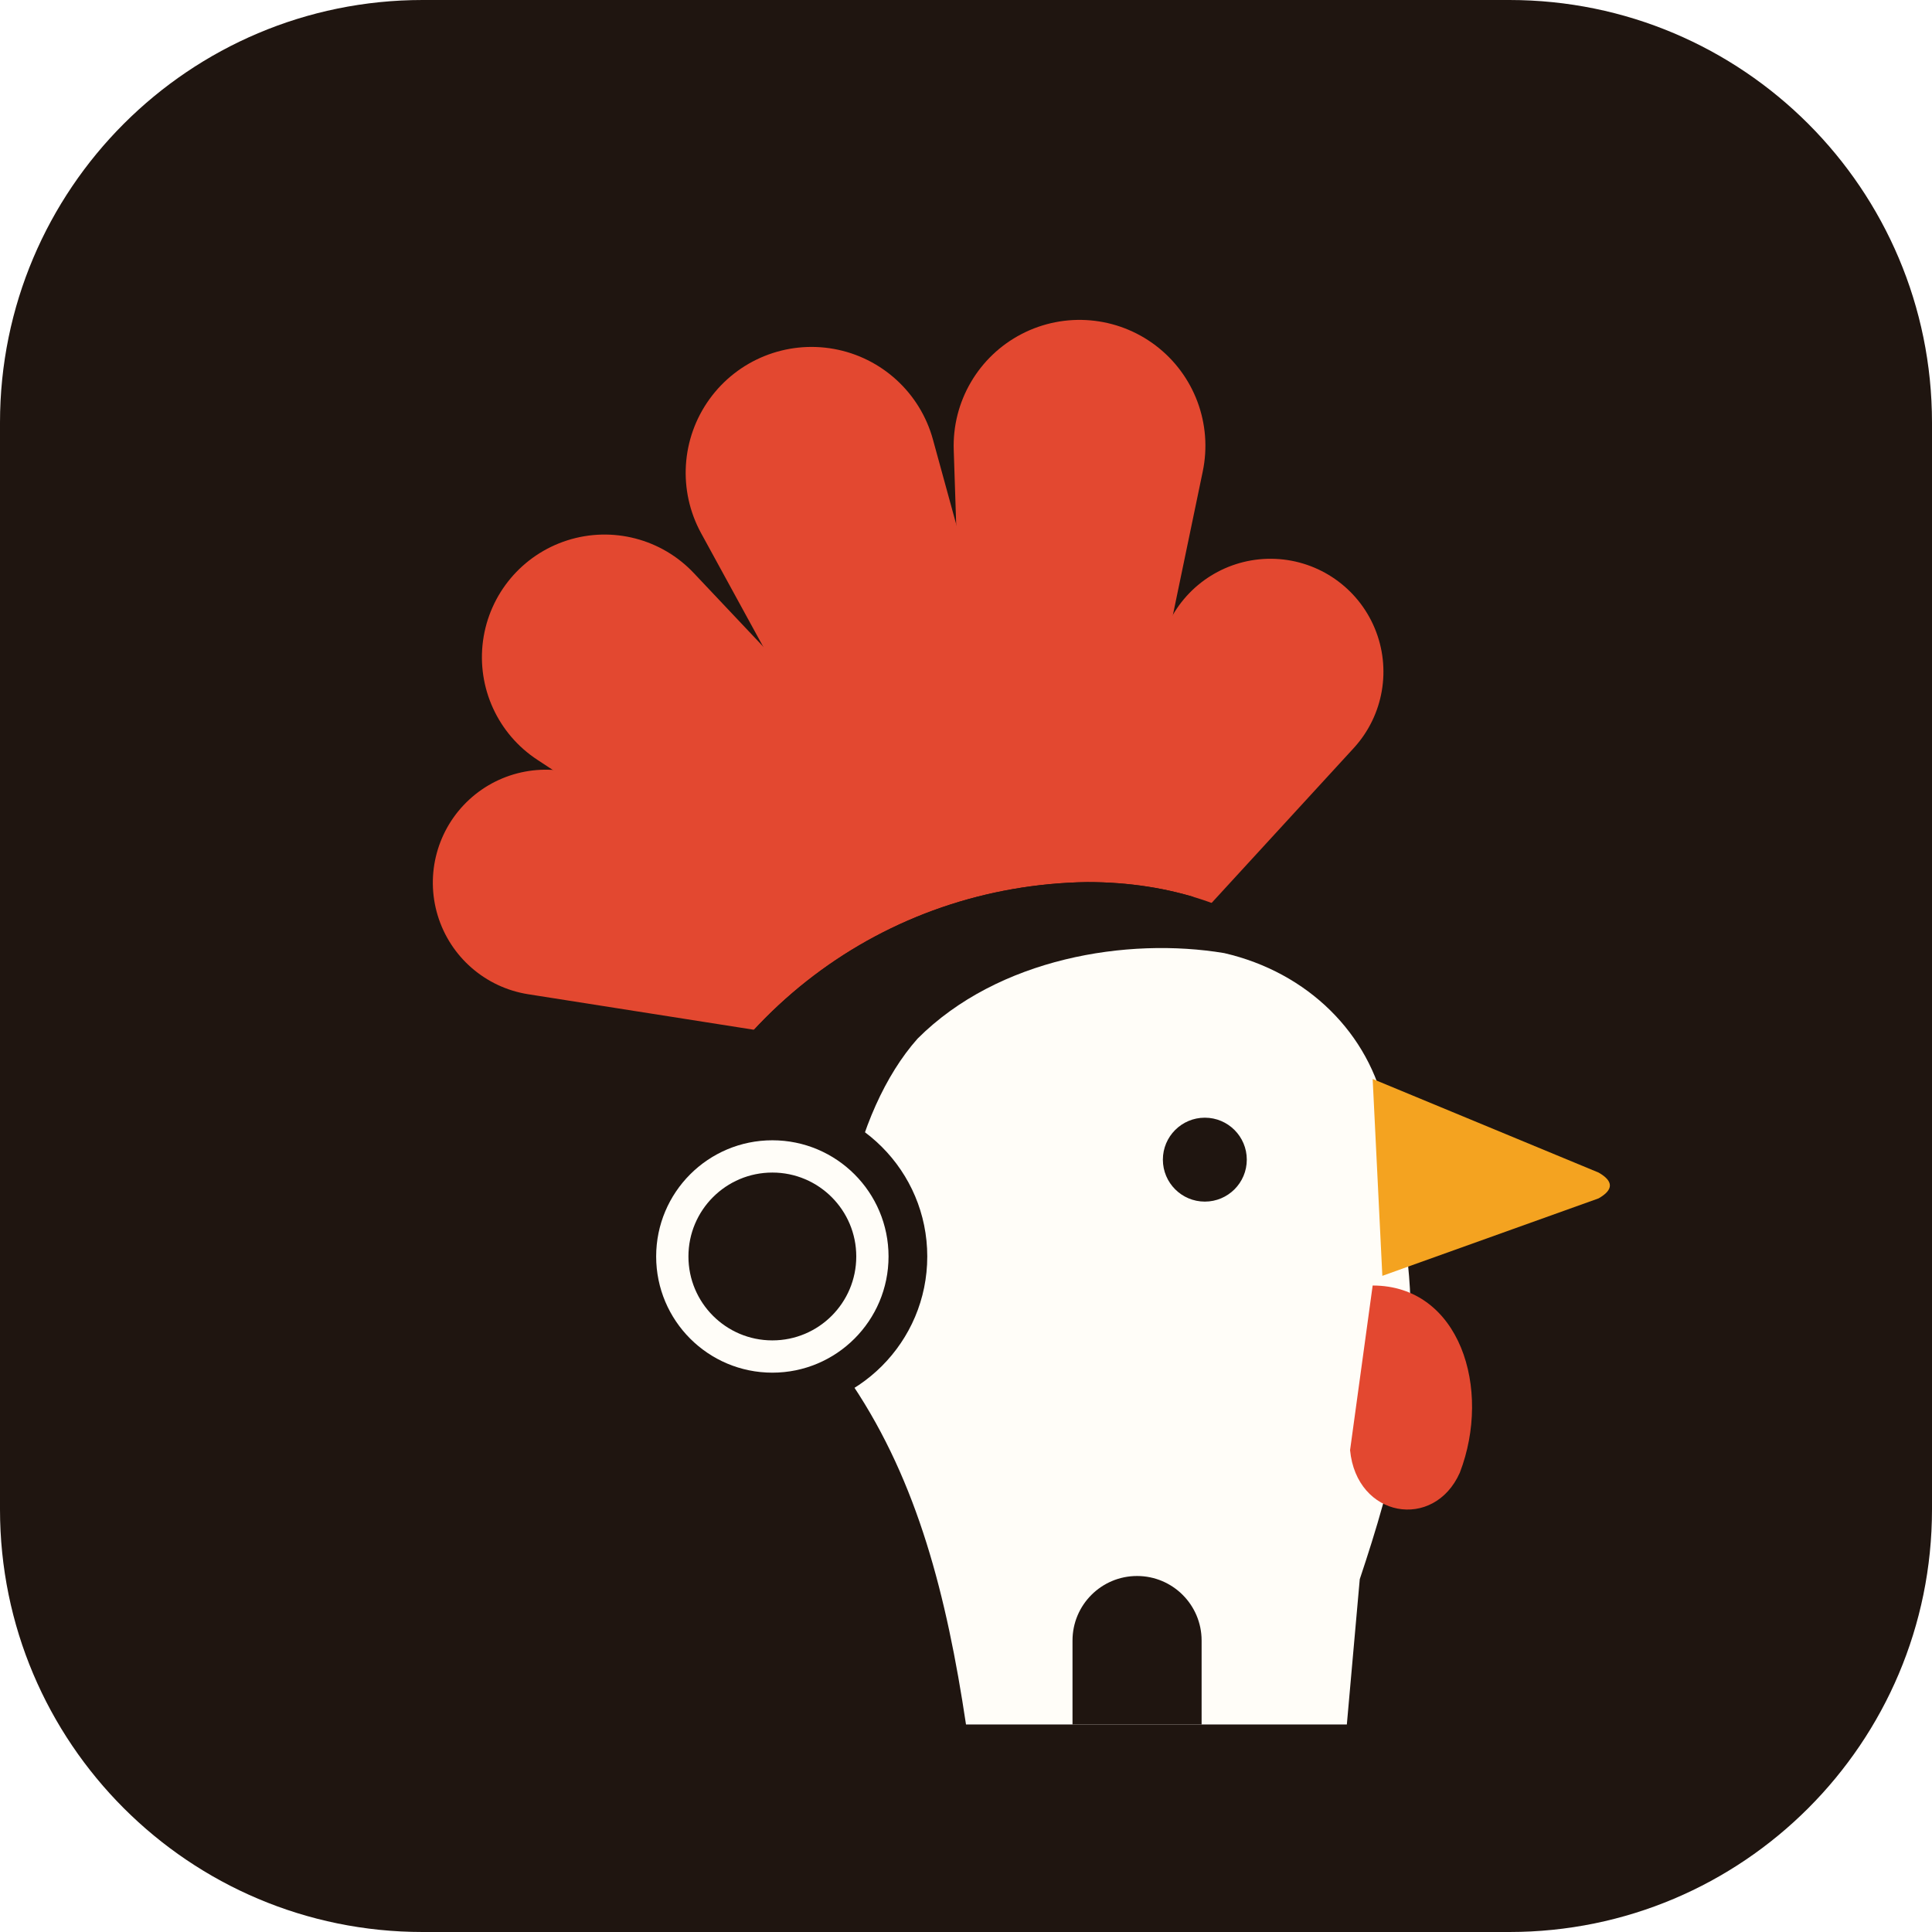
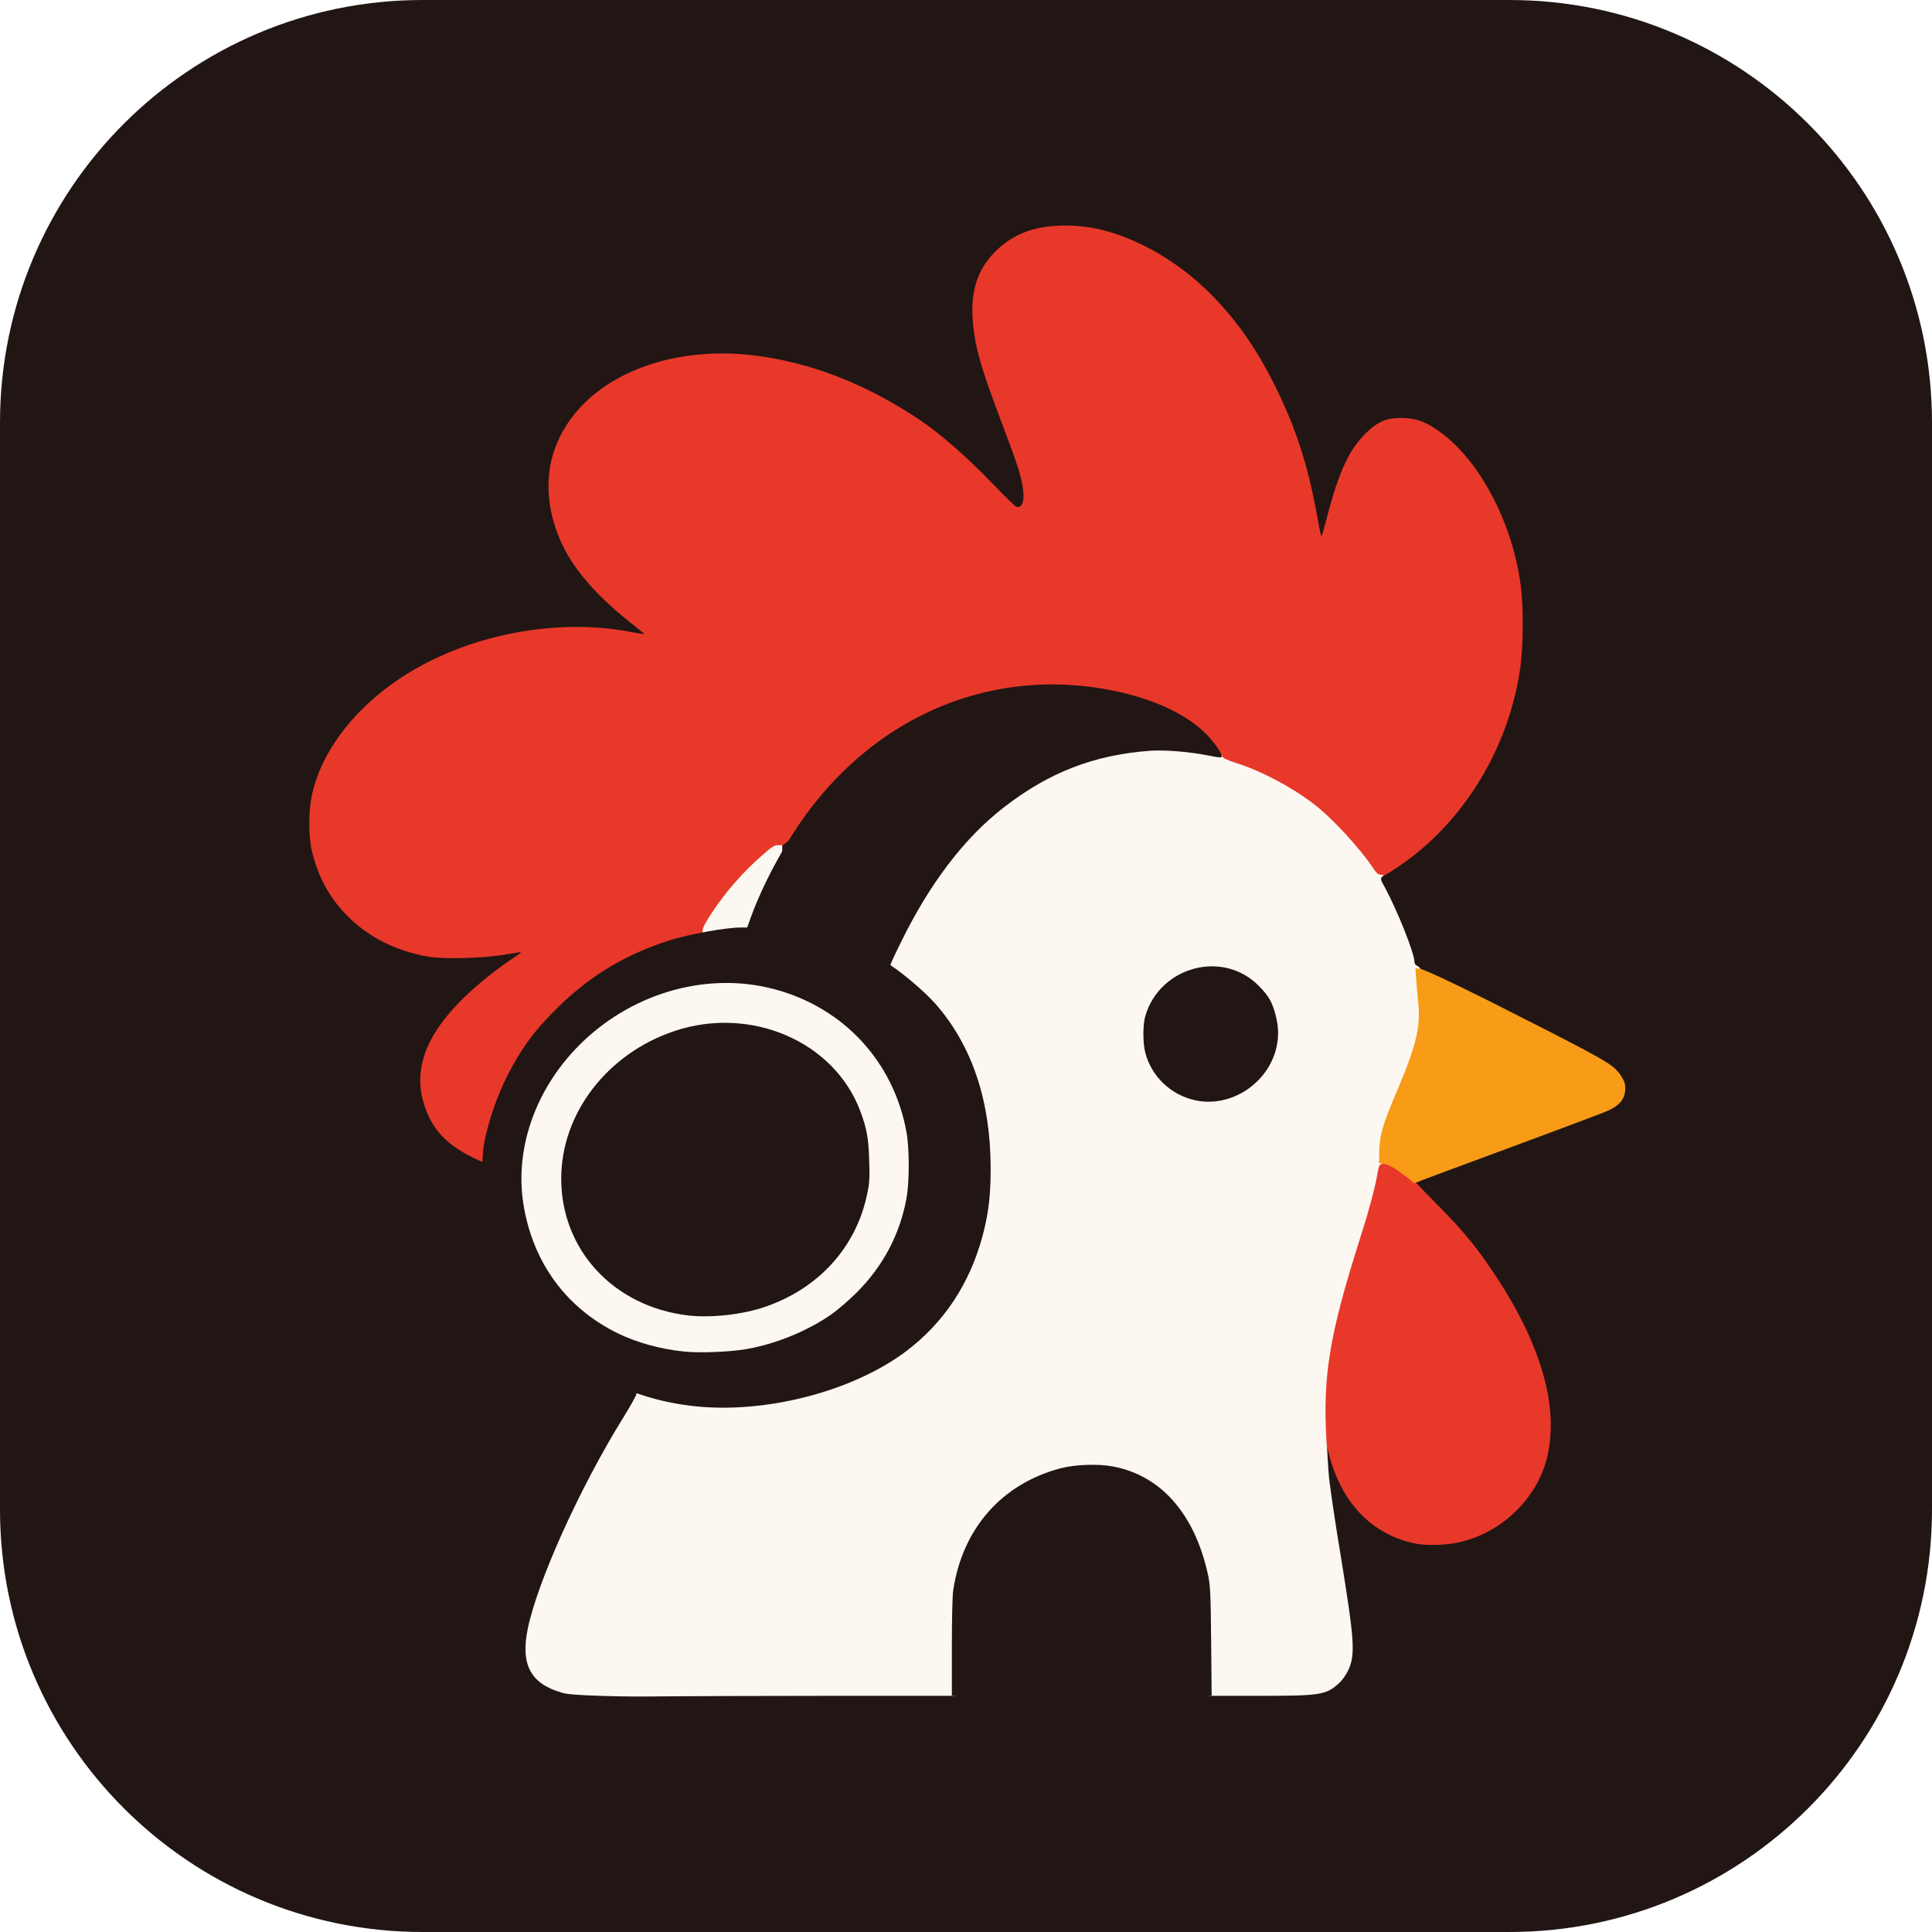
<svg xmlns="http://www.w3.org/2000/svg" viewBox="0 0 1024 1024">
-   <rect width="1024" height="1024" rx="224" fill="#1F1510" />
-   <g transform="translate(84.340 110.000) scale(0.85532)">
-     <g fill="#E34830">
-       <path d="M566.5 524.3 L740.5 334.7 A70 70 0 1 0 626.7 255.1 L508.1 483.4 A36 36 0 0 0 566.5 524.3 Z" />
-       <path d="M575.2 507.3 L646.7 163.6 A78 78 0 1 0 492.4 150.3 L504.0 501.2 A36 36 0 0 0 575.2 507.3 Z" />
-       <path d="M574.7 490.5 L479.5 143.7 A78 78 0 1 0 335.8 201.7 L508.4 517.3 A36 36 0 0 0 574.7 490.5 Z" />
-       <path d="M566.2 475.3 L331.5 226.7 A76 76 0 1 0 234.5 342.3 L520.2 530.1 A36 36 0 0 0 566.2 475.3 Z" />
-       <path d="M553.2 466.5 L265.2 353.2 A70 70 0 1 0 228.7 487.5 L534.4 535.6 A36 36 0 0 0 553.2 466.5 Z" />
-     </g>
-     <path d="M300 940 C 290 820 270 720 300 630 C 340 500 450 420 575 418 C 680 418 748 480 760 560 L 772 640 C 784 720 764 790 744 850 L 736 940 Z" fill="#1F1510" />
-     <path d="M500 940 C 488 860 470 790 430 730 C 410 650 430 560 470 515 C 520 465 600 452 660 462 C 712 474 750 512 760 560 L 772 640 C 784 720 764 790 744 850 L 736 940 Z" fill="#FFFDF8" />
-     <clipPath id="band17">
-       <path d="M300 940 C 290 820 270 720 300 630 C 340 500 450 420 575 418 C 680 418 748 480 760 560 L 772 640 C 784 720 764 790 744 850 L 736 940 Z" />
-     </clipPath>
-     <path d="M360 560 C 380 470 480 405 640 400" fill="none" stroke="#1F1510" stroke-width="64" clip-path="url(#band17)" />
-     <circle cx="380" cy="650" r="96" fill="#1F1510" />
-     <circle cx="380" cy="650" r="62" fill="none" stroke="#FFFDF8" stroke-width="20" />
-     <path d="M566 940 V888 A40 40 0 0 1 646 888 V940 Z" fill="#1F1510" />
-     <g fill="#1F1510">
-       <circle cx="648" cy="590" r="26" />
-     </g>
-     <path d="M752 540 L892 598 Q906 606 892 614 L758 662 Z" fill="#F4A320" />
-     <path d="M752 668 C 806 668 826 732 806 784 C 790 820 742 812 738 770 Z" fill="#E34830" />
+   <rect width="1024" height="1024" rx="224" fill="#211614" />
+   <g transform="translate(65.893 84.282) scale(0.90175)">
+     <path d="M273.0 910.1 C253.8 909.5 249.7 908.9 242.5 905.2 C237.0 902.5 233.7 899.3 231.3 894.4 C229.3 890.3 229.2 889.5 229.0 877.6 C228.8 867.2 229.0 863.9 230.3 857.3 C236.0 829.4 261.6 772.6 286.8 732.3 C291.2 725.2 292.7 722.3 292.1 721.8 C290.6 720.8 296.9 721.8 300.0 723.1 C302.3 724.1 302.9 724.8 302.9 726.3 C302.9 727.4 299.7 733.3 295.1 740.8 C263.5 791.7 235.5 858.3 237.5 878.0 C238.4 887.0 243.0 893.2 252.0 897.4 C261.9 902.1 258.2 901.9 382.0 901.8 C459.9 901.8 494.7 902.0 494.7 902.5 C494.7 903.0 494.4 903.3 494.0 903.3 C493.5 903.3 493.2 904.9 493.2 906.7 L493.2 910.1 L420.9 910.1 C381.1 910.1 335.6 910.3 319.9 910.4 C304.1 910.6 283.0 910.5 273.0 910.1 Z M632.9 906.7 C632.9 904.9 632.6 903.3 632.2 903.3 C631.8 903.3 631.4 903.0 631.4 902.6 C631.4 902.1 642.4 901.8 663.0 901.8 C702.0 901.8 704.8 901.4 712.6 894.2 C717.1 890.1 720.0 883.4 720.4 876.1 C720.7 870.0 719.1 857.3 713.4 822.1 C707.7 787.3 705.4 769.6 705.4 760.0 C705.4 756.3 705.6 756.0 707.3 756.0 C708.8 756.0 709.2 756.5 709.6 759.2 C710.4 763.6 713.3 772.0 716.0 777.4 C717.2 779.9 718.4 783.1 718.7 784.6 L719.1 787.4 L717.9 785.5 C717.0 784.0 716.8 783.9 717.1 785.1 C717.3 786.0 717.6 788.0 717.8 789.7 C718.1 791.3 719.8 802.0 721.6 813.4 C728.5 855.7 729.0 860.4 728.7 876.0 C728.5 889.7 728.4 890.2 726.3 894.8 C725.0 897.5 722.8 900.8 720.9 902.5 C713.0 909.8 710.7 910.1 667.9 910.1 L632.9 910.1 L632.9 906.7 Z M761.1 477.3 C757.8 475.6 756.8 474.7 756.8 473.4 C756.8 468.3 746.7 443.1 739.2 429.5 C737.7 426.6 736.4 423.6 736.4 422.9 C736.4 421.3 743.9 416.2 746.3 416.2 C747.6 416.2 747.7 416.4 747.0 417.2 C746.4 418.0 747.1 420.2 750.6 427.2 C756.0 437.9 758.5 443.8 761.5 452.4 C763.9 459.5 767.4 473.3 767.4 475.7 C767.4 476.5 767.9 477.8 768.6 478.4 C770.7 480.5 766.0 479.8 761.1 477.3 Z" fill="#211614" />
+     <path d="M759.4 813.9 C734.2 809.0 716.0 790.8 708.4 762.6 L707.0 757.2 L707.3 763.1 C707.5 766.4 707.5 768.9 707.3 768.8 C707.2 768.6 706.5 766.1 705.8 763.2 C703.8 754.7 703.0 737.9 703.9 723.7 C705.7 696.2 710.2 675.6 724.9 629.5 C729.6 614.7 732.9 602.2 734.7 592.1 L735.3 588.7 L740.3 588.5 L745.2 588.3 L751.3 592.7 C761.4 600.0 762.7 601.2 760.2 601.2 C759.6 601.2 759.1 601.4 759.1 601.5 C759.1 601.7 764.8 607.6 771.7 614.6 C786.5 629.4 794.7 639.4 805.5 655.6 C820.4 678.1 829.8 698.0 835.0 718.2 C840.2 738.6 839.5 758.0 832.9 773.2 C824.5 792.4 806.9 807.4 786.5 812.6 C778.5 814.7 766.4 815.2 759.4 813.9 Z M203.5 586.2 C188.9 578.8 181.0 570.1 176.5 556.6 C169.5 536.0 176.8 515.4 198.9 493.6 C207.3 485.3 219.7 475.4 229.4 469.1 C231.6 467.7 233.3 466.4 233.1 466.3 C233.0 466.1 228.8 466.7 223.9 467.6 C211.3 469.8 188.1 470.4 178.5 468.8 C160.5 465.6 145.1 458.2 133.1 446.8 C121.3 435.7 114.1 422.9 110.2 406.5 C108.2 398.1 108.2 383.7 110.2 374.2 C115.9 347.0 137.2 320.2 167.7 301.7 C205.3 278.9 255.2 269.8 297.9 278.0 C302.0 278.8 305.5 279.3 305.6 279.2 C305.7 279.1 302.3 276.3 298.1 273.0 C277.0 256.4 263.0 240.0 256.1 223.8 C248.4 205.6 247.2 187.5 252.7 171.3 C266.7 130.1 319.1 106.9 377.0 116.4 C408.3 121.4 438.5 133.8 467.9 153.6 C480.1 161.8 496.4 176.2 511.3 191.8 C517.7 198.4 523.5 204.1 524.3 204.4 C527.8 205.5 529.4 200.6 528.0 192.6 C526.9 185.3 524.4 178.0 515.5 154.5 C505.0 126.7 501.5 115.4 499.6 103.1 C496.3 81.0 500.0 66.3 512.0 54.3 C522.4 44.0 535.1 39.2 552.5 39.1 C567.7 39.0 581.8 42.5 597.8 50.2 C630.2 65.8 657.0 94.1 676.2 133.0 C689.3 159.6 696.1 181.0 702.0 214.7 C702.7 218.8 703.5 222.0 703.7 221.8 C703.9 221.5 705.4 216.3 707.0 210.2 C713.8 183.8 720.1 170.3 730.2 160.7 C736.9 154.3 741.8 152.2 750.4 152.2 C758.2 152.2 763.0 153.7 770.1 158.2 C794.8 174.0 815.5 211.6 820.7 250.2 C822.5 263.7 822.4 286.5 820.3 300.3 C814.1 342.3 791.7 382.0 759.7 407.9 C750.7 415.2 738.6 423.0 736.1 423.0 C734.9 423.0 733.7 422.0 732.2 419.8 C724.1 407.4 707.8 389.7 696.8 381.3 C683.7 371.3 665.6 361.8 651.4 357.3 L643.8 354.9 L641.8 350.8 C639.0 345.2 630.2 336.2 622.9 331.5 C599.7 316.6 561.4 308.6 529.6 312.0 C478.4 317.4 432.0 345.9 399.9 391.6 C397.8 394.5 395.9 397.0 395.5 397.2 C393.2 398.1 379.1 409.6 372.8 415.5 C361.1 426.6 347.3 444.0 341.9 454.5 C341.1 456.0 339.8 457.1 338.5 457.4 C312.0 463.4 291.5 472.8 270.8 488.6 C259.8 496.9 244.2 513.7 235.6 526.4 C230.2 534.5 222.5 550.4 219.2 560.4 C216.0 570.0 213.0 583.3 213.0 587.5 C213.0 590.7 211.9 590.5 203.5 586.2 Z" fill="#E8382A" />
+     <path d="M279.8 903.3 C266.9 902.9 260.5 902.4 257.4 901.5 C238.9 896.3 232.8 885.1 237.1 864.0 C242.9 835.9 267.7 780.9 293.6 739.2 C297.9 732.3 301.2 726.2 301.0 725.8 C300.2 724.5 307.8 725.0 313.5 726.6 C325.6 729.9 337.3 731.4 352.0 731.4 C368.5 731.5 380.1 730.0 396.8 725.8 C429.7 717.7 453.1 705.1 472.1 685.3 C486.7 670.1 496.6 652.4 502.3 631.1 C505.9 617.6 507.0 608.5 507.0 592.9 C507.0 559.6 497.9 529.3 480.9 506.3 C475.6 499.3 462.4 486.2 455.3 481.1 L449.5 477.0 L449.4 472.5 C449.4 468.4 449.9 467.0 455.4 455.9 C486.5 392.8 532.2 355.3 587.7 347.1 C607.4 344.2 644.0 346.8 645.4 351.2 C645.7 352.1 648.2 353.3 653.5 355.0 C667.9 359.5 685.9 369.0 699.0 379.0 C710.1 387.5 726.4 405.2 734.5 417.5 C736.1 419.9 737.1 420.7 738.6 420.7 C740.3 420.7 740.4 420.8 739.3 421.9 C738.2 423.0 738.3 423.5 740.9 428.1 C748.2 441.6 758.3 466.8 758.3 471.9 C758.3 473.0 759.0 473.9 760.2 474.4 C761.2 474.9 762.2 476.1 762.4 477.3 C763.5 482.4 764.3 489.8 764.8 497.4 C765.8 513.8 763.1 525.0 751.8 551.4 C745.2 567.0 742.4 575.3 740.9 584.7 C740.2 589.1 739.7 590.6 738.7 590.9 C737.8 591.1 737.2 592.3 736.8 594.9 C735.7 602.3 731.9 617.1 726.9 632.6 C708.4 690.6 704.3 714.8 706.6 753.7 C707.2 763.5 707.9 773.2 708.1 775.3 C709.3 784.9 711.8 802.0 714.9 820.6 C723.1 871.0 723.6 878.9 719.5 888.0 C718.2 890.8 716.0 894.0 714.1 895.7 C706.4 902.8 703.3 903.3 666.7 903.3 L637.5 903.3 L637.3 888.8 C637.0 850.4 636.8 845.6 635.3 836.9 C631.9 817.5 624.0 800.8 612.6 789.0 C591.9 767.4 563.0 763.7 533.9 778.8 C512.4 790.0 497.9 808.5 491.1 833.6 C489.1 841.0 489.1 841.2 488.8 872.2 L488.6 903.3 L411.8 903.3 C369.5 903.3 326.6 903.5 316.5 903.6 C306.3 903.8 289.8 903.7 279.8 903.3 Z M329.3 703.1 C281.9 699.5 244.2 668.9 234.3 625.8 C225.3 586.6 236.4 547.7 264.7 519.2 C283.5 500.3 306.2 488.5 332.7 483.7 C341.8 482.1 363.5 481.9 372.7 483.3 C389.0 485.9 408.1 493.8 420.7 503.1 C433.5 512.5 445.0 526.1 452.2 540.3 C455.8 547.6 460.4 561.6 461.9 570.6 C463.9 582.2 463.8 602.9 461.6 613.9 C455.9 642.8 440.1 666.1 414.9 683.0 C397.6 694.5 376.7 701.4 354.2 703.1 C343.1 704.0 341.0 704.0 329.3 703.1 Z M360.6 676.3 C405.2 667.1 435.9 632.4 436.0 591.4 C436.0 555.9 413.6 525.4 379.3 514.3 C365.3 509.8 353.1 508.8 339.8 511.0 C300.0 517.7 266.8 549.3 260.2 586.9 C254.4 619.7 272.0 653.2 303.3 668.7 C312.4 673.2 322.2 676.1 334.2 677.8 C338.7 678.4 354.8 677.6 360.6 676.3 Z M644.2 551.0 C661.7 546.8 676.0 530.0 676.0 513.5 C676.0 501.1 667.0 486.9 655.6 481.1 C650.7 478.7 643.2 476.6 638.9 476.6 C630.6 476.6 619.5 481.6 612.5 488.6 C606.6 494.5 603.2 500.8 601.5 509.0 C600.5 514.1 600.5 515.2 601.5 520.4 C604.6 535.5 615.9 547.4 630.5 550.9 C636.2 552.3 638.4 552.3 644.2 551.0 Z M339.9 453.5 C339.9 452.0 341.6 448.7 344.9 443.7 C353.5 430.6 363.6 419.1 375.3 408.9 C380.5 404.3 382.1 403.3 384.2 403.3 L386.7 403.3 L386.7 407.6 C386.7 411.4 386.1 413.1 381.4 422.6 C378.5 428.4 374.3 437.8 372.1 443.4 L368.1 453.5 L362.1 454.0 C358.8 454.3 352.5 454.7 348.0 455.1 L339.9 455.7 L339.9 453.5 Z" fill="#FCF8F1" />
+     <path d="M756.9 601.0 C756.5 600.4 753.3 598.0 749.9 595.5 C745.6 592.4 742.8 591.0 740.6 590.7 L737.5 590.2 L737.6 583.1 C737.8 573.8 739.8 567.0 748.1 547.6 C759.4 521.0 762.0 510.2 760.5 495.8 C760.1 491.7 759.6 485.5 759.3 482.1 L758.9 475.8 L760.8 475.8 C763.8 475.8 791.2 489.1 837.1 512.6 C872.3 530.7 875.7 532.8 879.8 539.0 C881.6 541.8 882.2 543.4 882.2 546.2 C882.2 553.1 878.4 557.1 868.3 560.9 C865.4 562.0 858.7 564.5 853.5 566.5 C848.3 568.4 834.2 573.7 822.1 578.2 C810.1 582.6 790.8 589.8 779.2 594.1 C767.7 598.4 758.1 602.0 758.0 602.0 C757.8 602.0 757.4 601.5 756.9 601.0 Z" fill="#F89B17" />
+     <path d="M486.4 875.0 C486.4 858.5 486.7 844.3 487.2 841.2 C492.7 804.8 515.8 778.6 550.5 769.5 C558.9 767.3 572.6 766.8 581.2 768.5 C609.2 773.8 628.9 796.1 636.8 831.4 C638.3 838.2 638.5 841.3 638.8 871.0 L639.1 903.3 L562.7 903.3 L486.4 903.3 L486.4 875.0 Z M338.7 733.4 C300.9 730.2 266.8 713.7 243.1 686.9 C236.4 679.4 226.8 665.0 222.5 656.0 C218.3 647.2 214.4 635.5 212.1 625.0 C210.6 617.7 210.4 614.7 210.4 600.1 C210.4 585.8 210.7 582.3 212.1 575.5 C214.7 563.4 219.6 549.7 225.1 538.9 C233.3 522.6 241.6 511.5 255.4 498.1 C274.3 479.7 294.7 467.5 320.3 459.3 C332.0 455.6 353.4 451.7 362.2 451.7 L366.1 451.7 L368.2 445.8 C373.5 431.2 381.8 414.5 391.5 398.9 C434.1 330.3 506.1 297.4 580.8 312.4 C605.4 317.3 625.1 326.7 636.7 338.8 C641.7 344.1 645.9 350.6 644.8 351.6 C644.6 351.9 640.9 351.4 636.6 350.5 C626.0 348.4 611.4 347.2 603.1 347.8 C570.0 350.2 543.4 360.5 516.8 381.2 C493.6 399.2 473.2 426.1 456.4 460.5 C452.8 467.7 450.1 473.7 450.3 473.8 C458.6 479.3 470.8 489.8 476.8 496.6 C498.3 521.1 509.2 553.7 509.2 593.3 C509.2 609.6 507.9 619.9 504.5 632.8 C496.9 661.2 481.6 684.2 459.2 701.0 C428.8 723.7 380.0 736.8 338.7 733.4 Z M365.6 699.5 C383.0 696.5 401.7 688.8 416.0 678.8 C419.6 676.2 426.2 670.5 430.5 666.2 C445.9 650.8 455.8 632.2 459.7 611.0 C461.5 601.3 461.5 581.6 459.7 571.8 C452.1 530.4 422.7 498.7 381.9 487.9 C343.3 477.7 300.3 489.5 269.7 518.6 C242.8 544.2 229.5 579.8 234.4 613.1 C239.6 648.0 259.4 675.3 290.4 690.4 C301.4 695.7 315.2 699.5 328.7 700.9 C337.9 701.9 355.6 701.2 365.6 699.5 Z M331.2 679.7 C287.5 674.4 256.8 641.2 256.8 599.3 C256.8 560.9 283.9 525.7 323.5 512.5 C368.2 497.6 417.1 518.6 432.5 559.4 C436.4 569.9 437.4 575.2 437.8 588.4 C438.2 599.1 438.0 601.9 436.6 608.4 C430.2 639.3 408.6 663.4 377.4 674.4 C363.8 679.2 345.0 681.3 331.2 679.7 Z M629.2 553.2 C615.0 550.0 603.7 539.2 600.1 525.3 C598.6 519.5 598.6 509.0 600.1 503.7 C608.8 474.3 646.2 464.6 667.1 486.3 C672.8 492.1 674.8 495.7 676.8 503.6 C678.5 510.4 678.6 516.1 677.1 522.5 C672.1 543.7 649.9 557.9 629.2 553.2 Z" fill="#211614" />
  </g>
</svg>
